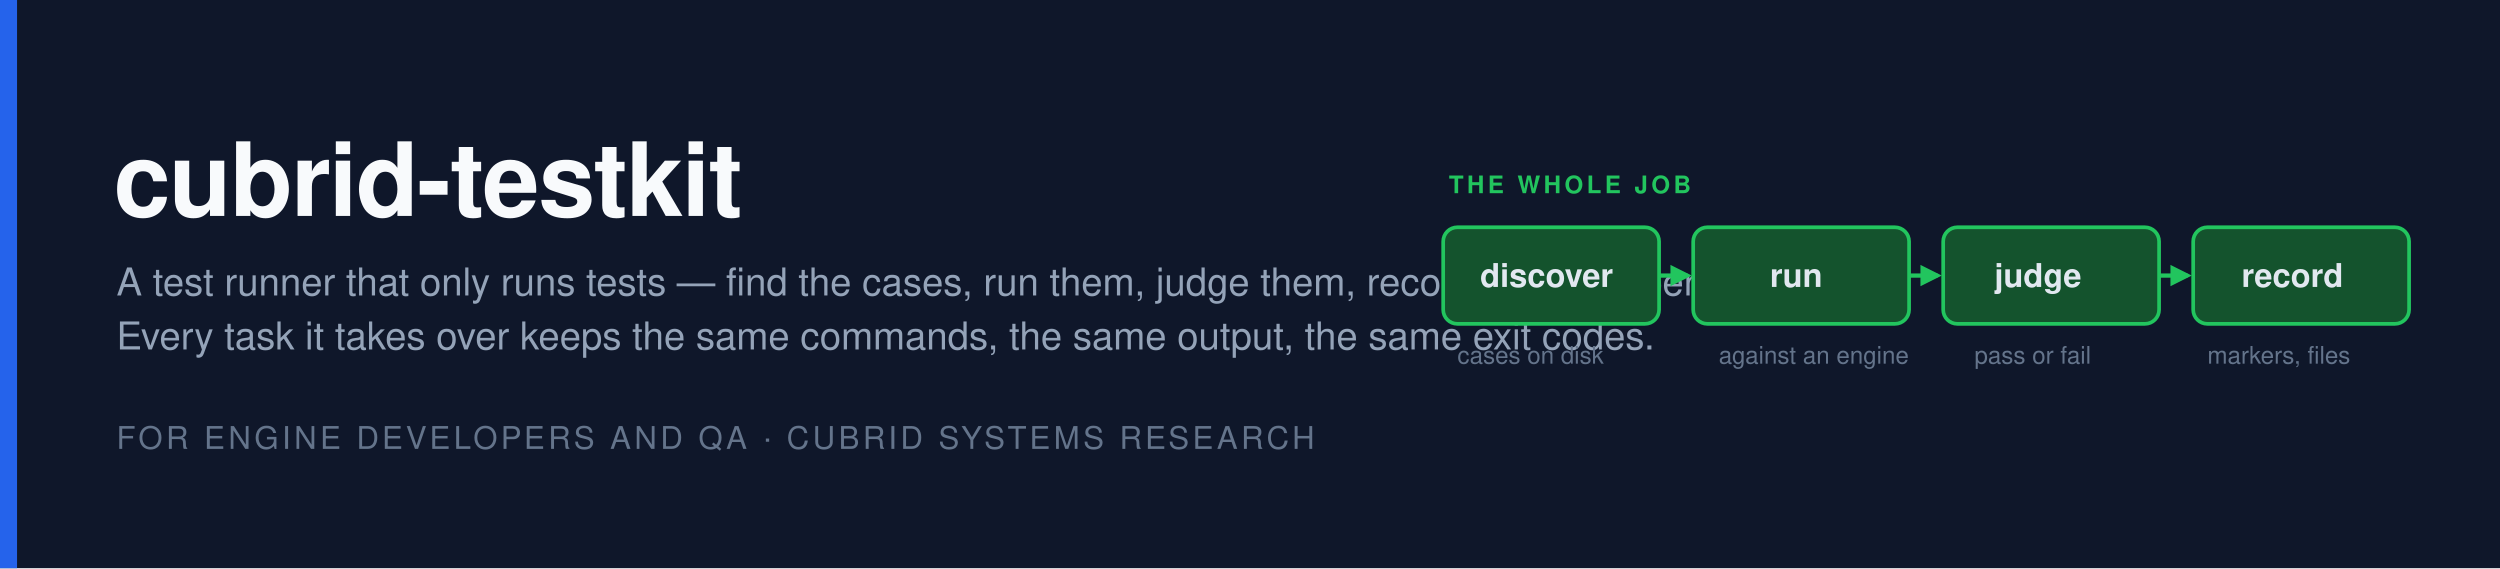
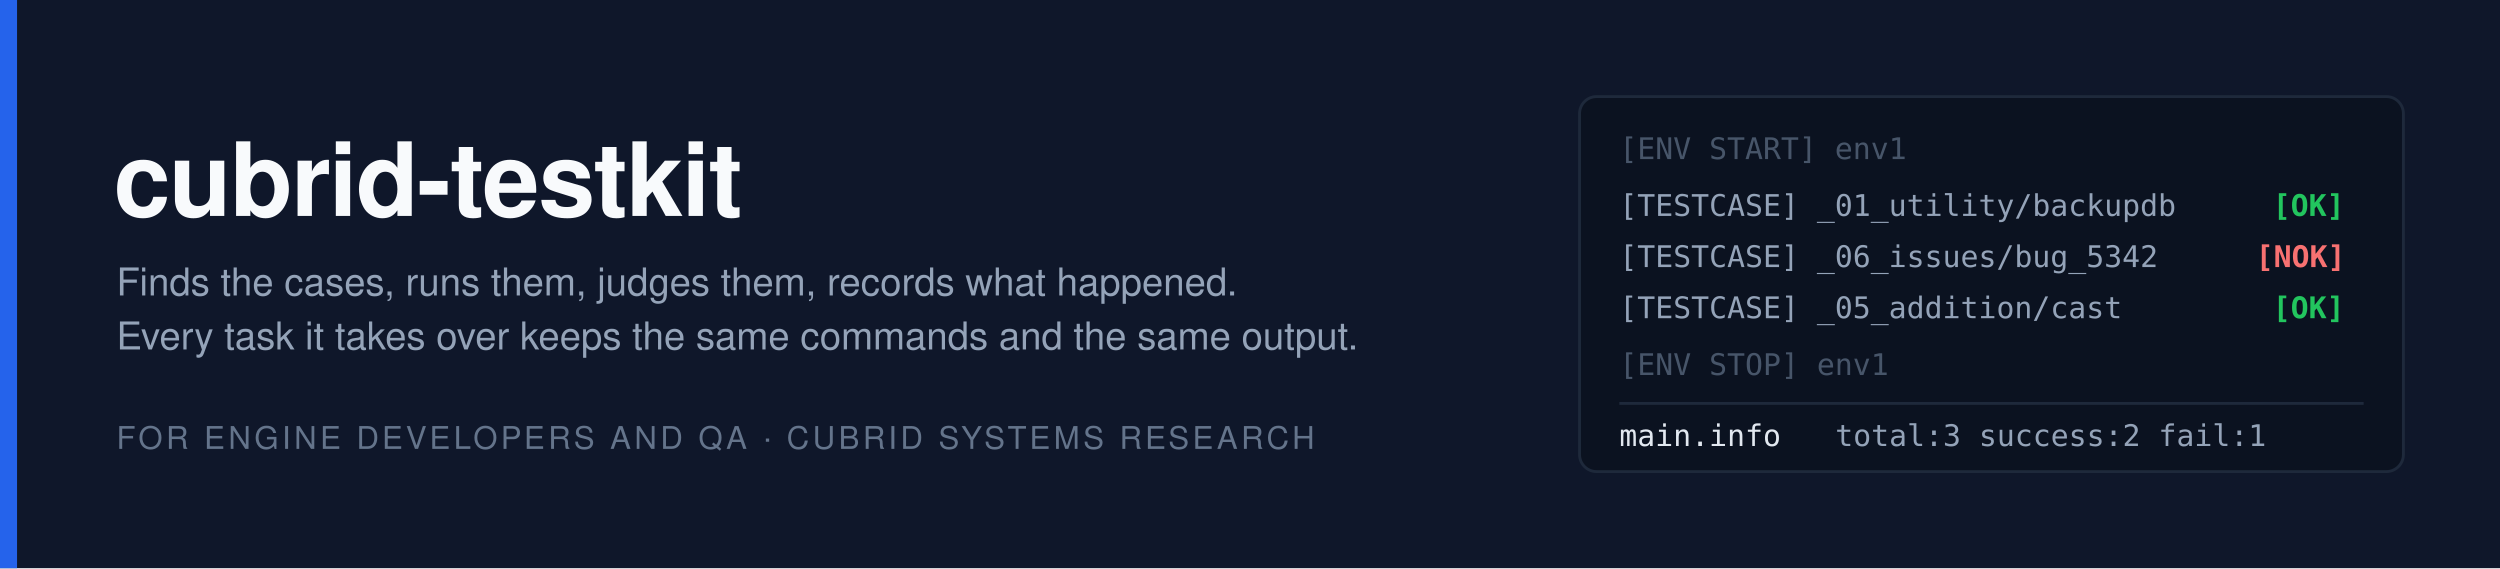
- <svg xmlns="http://www.w3.org/2000/svg" viewBox="0 0 880 200" width="880" height="200" font-family="Helvetica, Arial, sans-serif" role="img" aria-label="cubrid-testkit — a test runner that only runs tests: find the cases, run them, judge them, record what happened. Every task it takes over keeps the same commands, the same output and the same exit codes.">
+ <svg xmlns="http://www.w3.org/2000/svg" viewBox="0 0 880 200" width="880" height="200" font-family="Helvetica, Arial, sans-serif" role="img" aria-label="cubrid-testkit — finds the cases, runs them, judges them, records what happened. Every task it takes over keeps the same commands and the same output. Shown: a run marking cases OK and NOK, and the summary it writes out.">
  <style>
  .name{font-size:36px;font-weight:700;fill:#f8fafc;letter-spacing:-0.5px}
  .tag{font-size:13.5px;fill:#94a3b8}
  .meta{font-size:11px;fill:#64748b;letter-spacing:1.2px}
-   .lbl{font-size:8.5px;font-weight:700;fill:#22c55e;letter-spacing:1.2px}
-   .step{font-size:11.5px;font-weight:700;fill:#e2e8f0}
-   .sd{font-size:8.5px;fill:#64748b}
-   .box{fill:#14532d;stroke:#22c55e;stroke-width:1.3}
-   .flow{stroke:#22c55e;stroke-width:1.5;fill:none;marker-end:url(#g)}
+   .mono{font-size:10.5px;font-family:"SFMono-Regular",Menlo,Consolas,monospace}
+   .dim{fill:#475569}
+   .txt{fill:#94a3b8}
+   .ok{fill:#22c55e;font-weight:700}
+   .no{fill:#f87171;font-weight:700}
+   .sum{fill:#e2e8f0}
+   .panel{fill:#0b1220;stroke:#1e293b;stroke-width:1}
+   .rule{stroke:#1e293b;stroke-width:1}
</style>
-   <defs>
-     <marker id="g" viewBox="0 0 10 10" refX="8" refY="5" markerWidth="5" markerHeight="5" orient="auto">
-       <path d="M0 0 L10 5 L0 10 z" fill="#22c55e" />
-     </marker>
-   </defs>
  <rect x="0" y="0" width="880" height="200" fill="#0f172a" />
  <rect x="0" y="0" width="6" height="200" fill="#2563eb" />
  <text class="name" x="40" y="76">cubrid-testkit</text>
-   <text class="tag" x="41" y="104">A test runner that only runs tests — find the cases, run them, judge them, record what happened.</text>
-   <text class="tag" x="41" y="123">Every task it takes over keeps the same commands, the same output, the same exit codes.</text>
+   <text class="tag" x="41" y="104">Finds the cases, runs them, judges them, records what happened.</text>
+   <text class="tag" x="41" y="123">Every task it takes over keeps the same commands and the same output.</text>
  <text class="meta" x="41" y="158">FOR ENGINE DEVELOPERS AND QA · CUBRID SYSTEMS RESEARCH</text>
-   <text class="lbl" x="510" y="68">THE WHOLE JOB</text>
-   <rect class="box" x="508" y="80" width="76" height="34" rx="5" />
-   <text class="step" x="521" y="101">discover</text>
-   <text class="sd" x="513" y="128">cases on disk</text>
-   <rect class="box" x="596" y="80" width="76" height="34" rx="5" />
-   <text class="step" x="623" y="101">run</text>
-   <text class="sd" x="605" y="128">against an engine</text>
-   <rect class="box" x="684" y="80" width="76" height="34" rx="5" />
-   <text class="step" x="702" y="101">judge</text>
-   <text class="sd" x="695" y="128">pass or fail</text>
-   <rect class="box" x="772" y="80" width="76" height="34" rx="5" />
-   <text class="step" x="789" y="101">record</text>
-   <text class="sd" x="777" y="128">markers, files</text>
-   <path class="flow" d="M584 97 L594 97" />
-   <path class="flow" d="M672 97 L682 97" />
-   <path class="flow" d="M760 97 L770 97" />
+   <rect class="panel" x="556" y="34" width="290" height="132" rx="6" />
+   <text class="mono dim" x="570" y="56">[ENV START] env1</text>
+   <text class="mono txt" x="570" y="76">[TESTCASE] _01_utility/backupdb</text>
+   <text class="mono ok" x="800" y="76">[OK]</text>
+   <text class="mono txt" x="570" y="94">[TESTCASE] _06_issues/bug_5342</text>
+   <text class="mono no" x="794" y="94">[NOK]</text>
+   <text class="mono txt" x="570" y="112">[TESTCASE] _05_addition/cast</text>
+   <text class="mono ok" x="800" y="112">[OK]</text>
+   <text class="mono dim" x="570" y="132">[ENV STOP] env1</text>
+   <line class="rule" x1="570" y1="142" x2="832" y2="142" />
+   <text class="mono sum" x="570" y="157">main.info</text>
+   <text class="mono txt" x="646" y="157">total:3  success:2  fail:1</text>
</svg>
